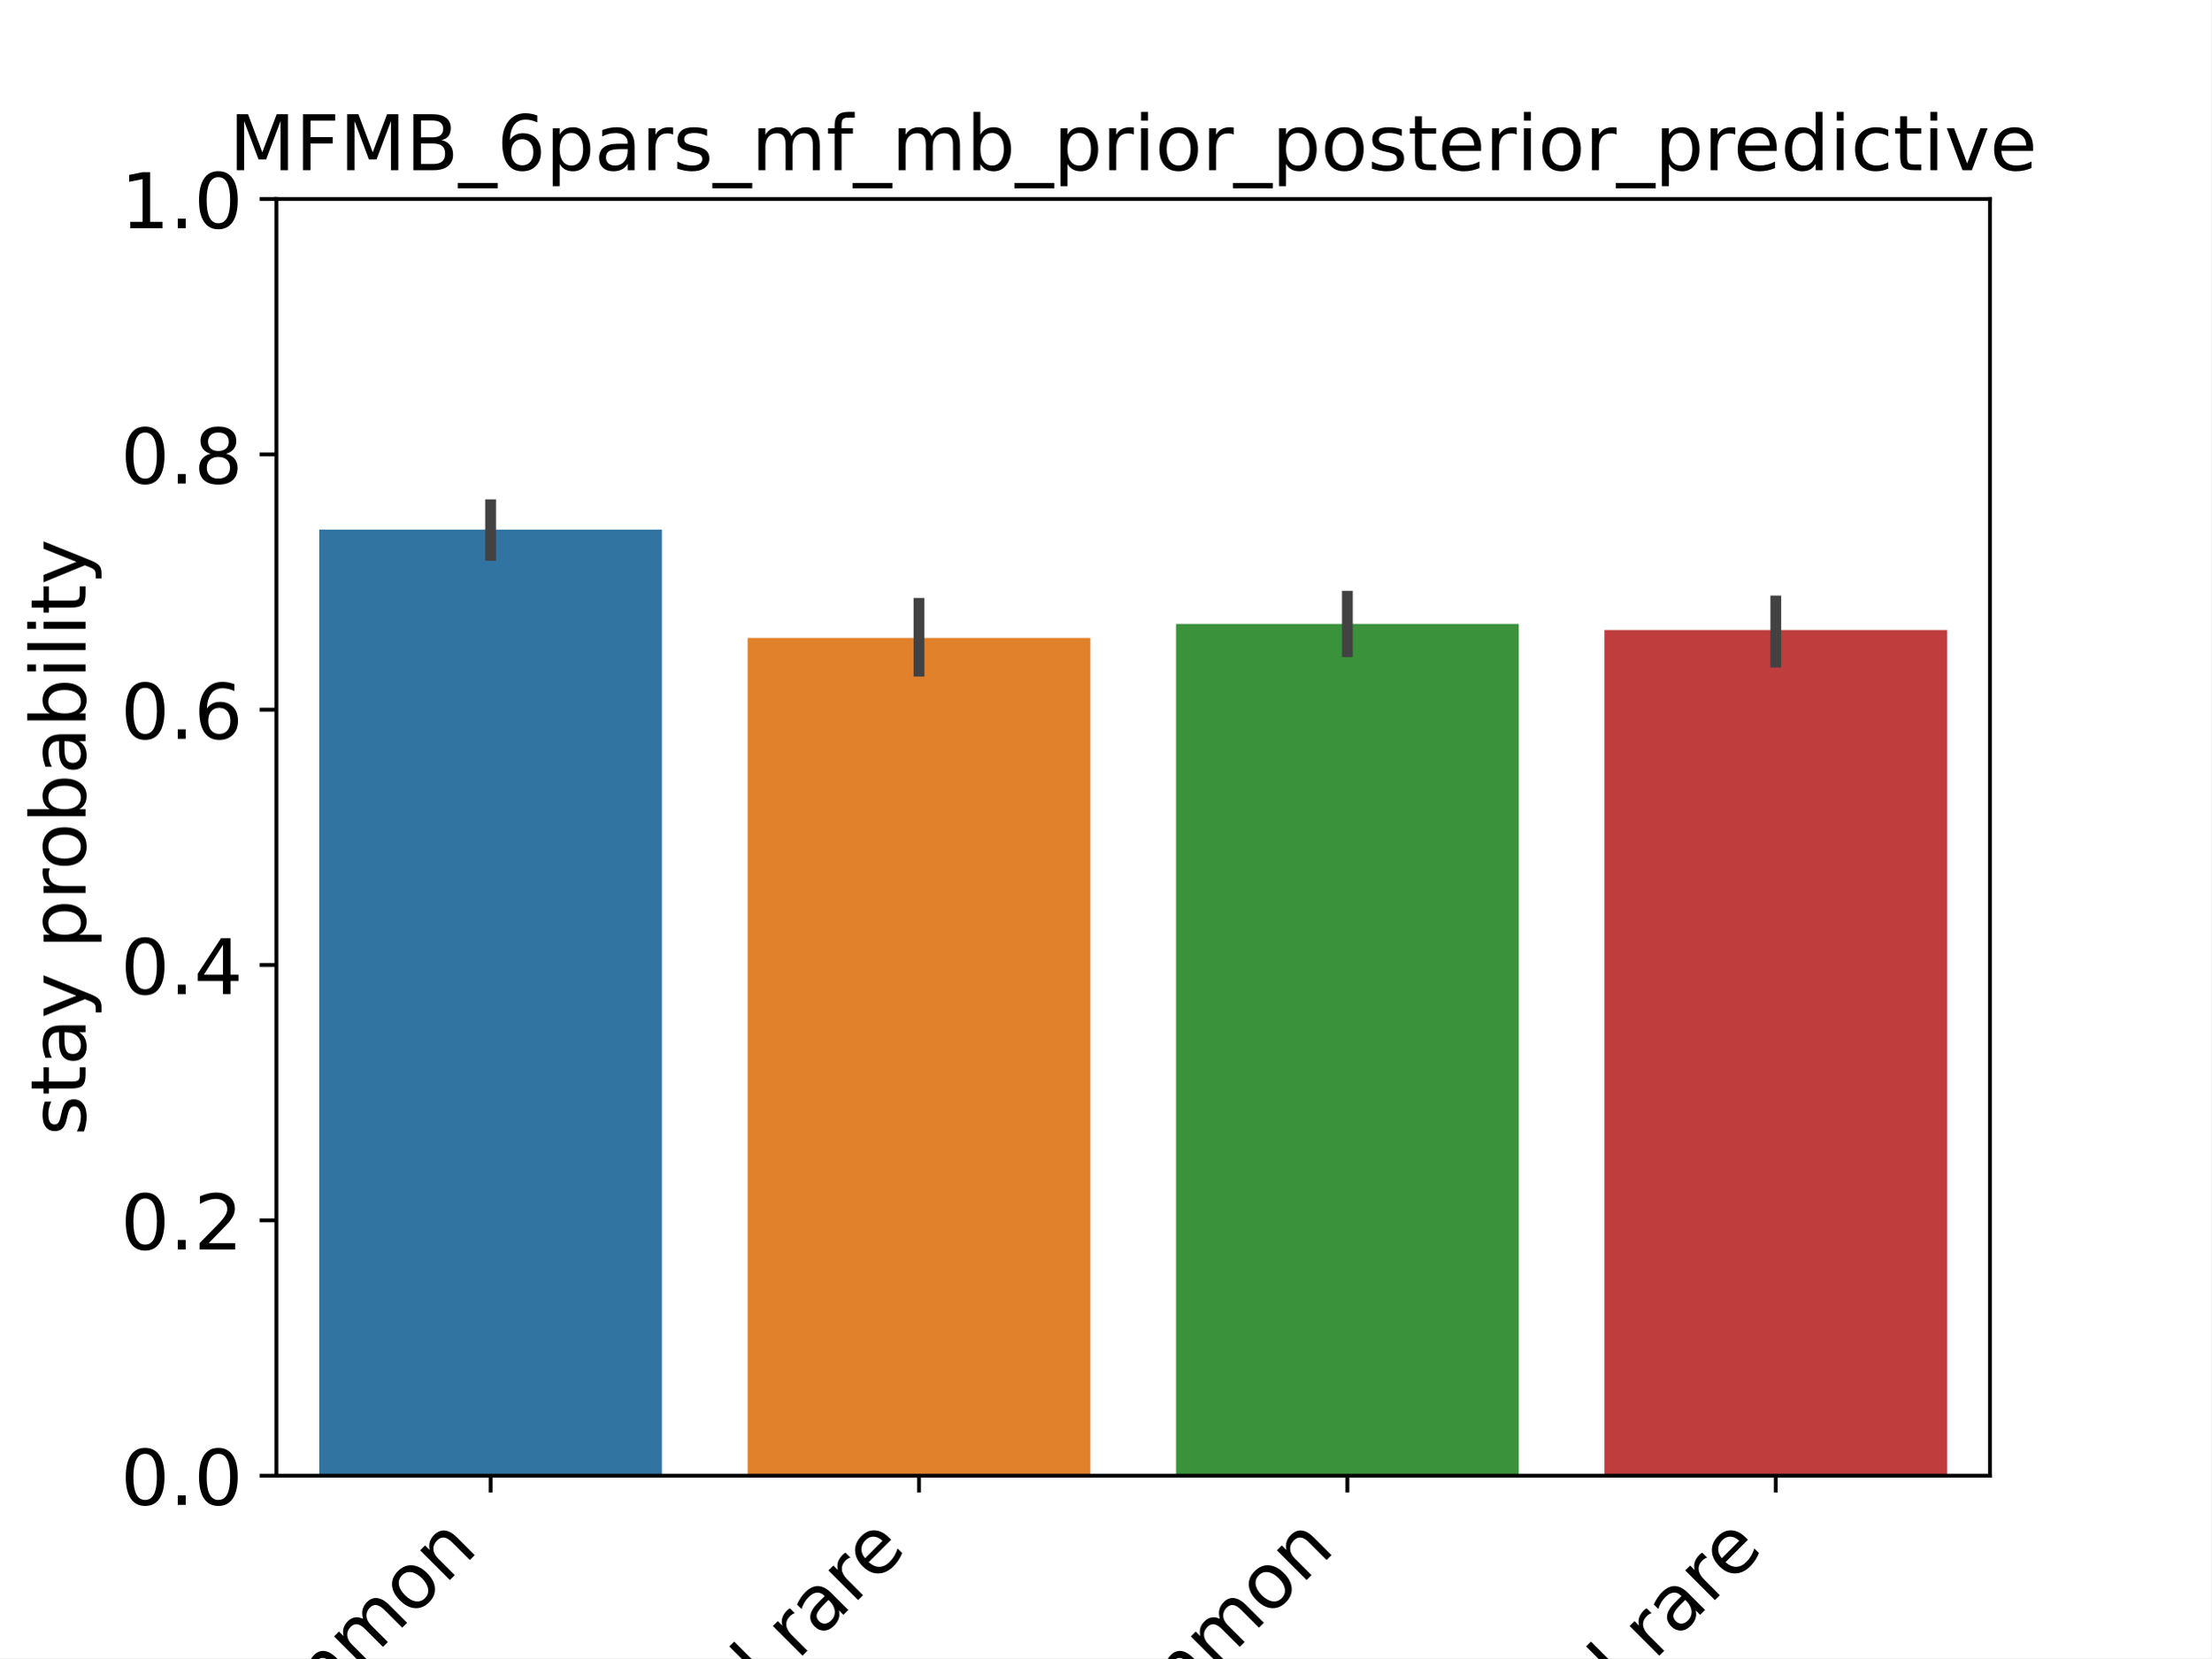
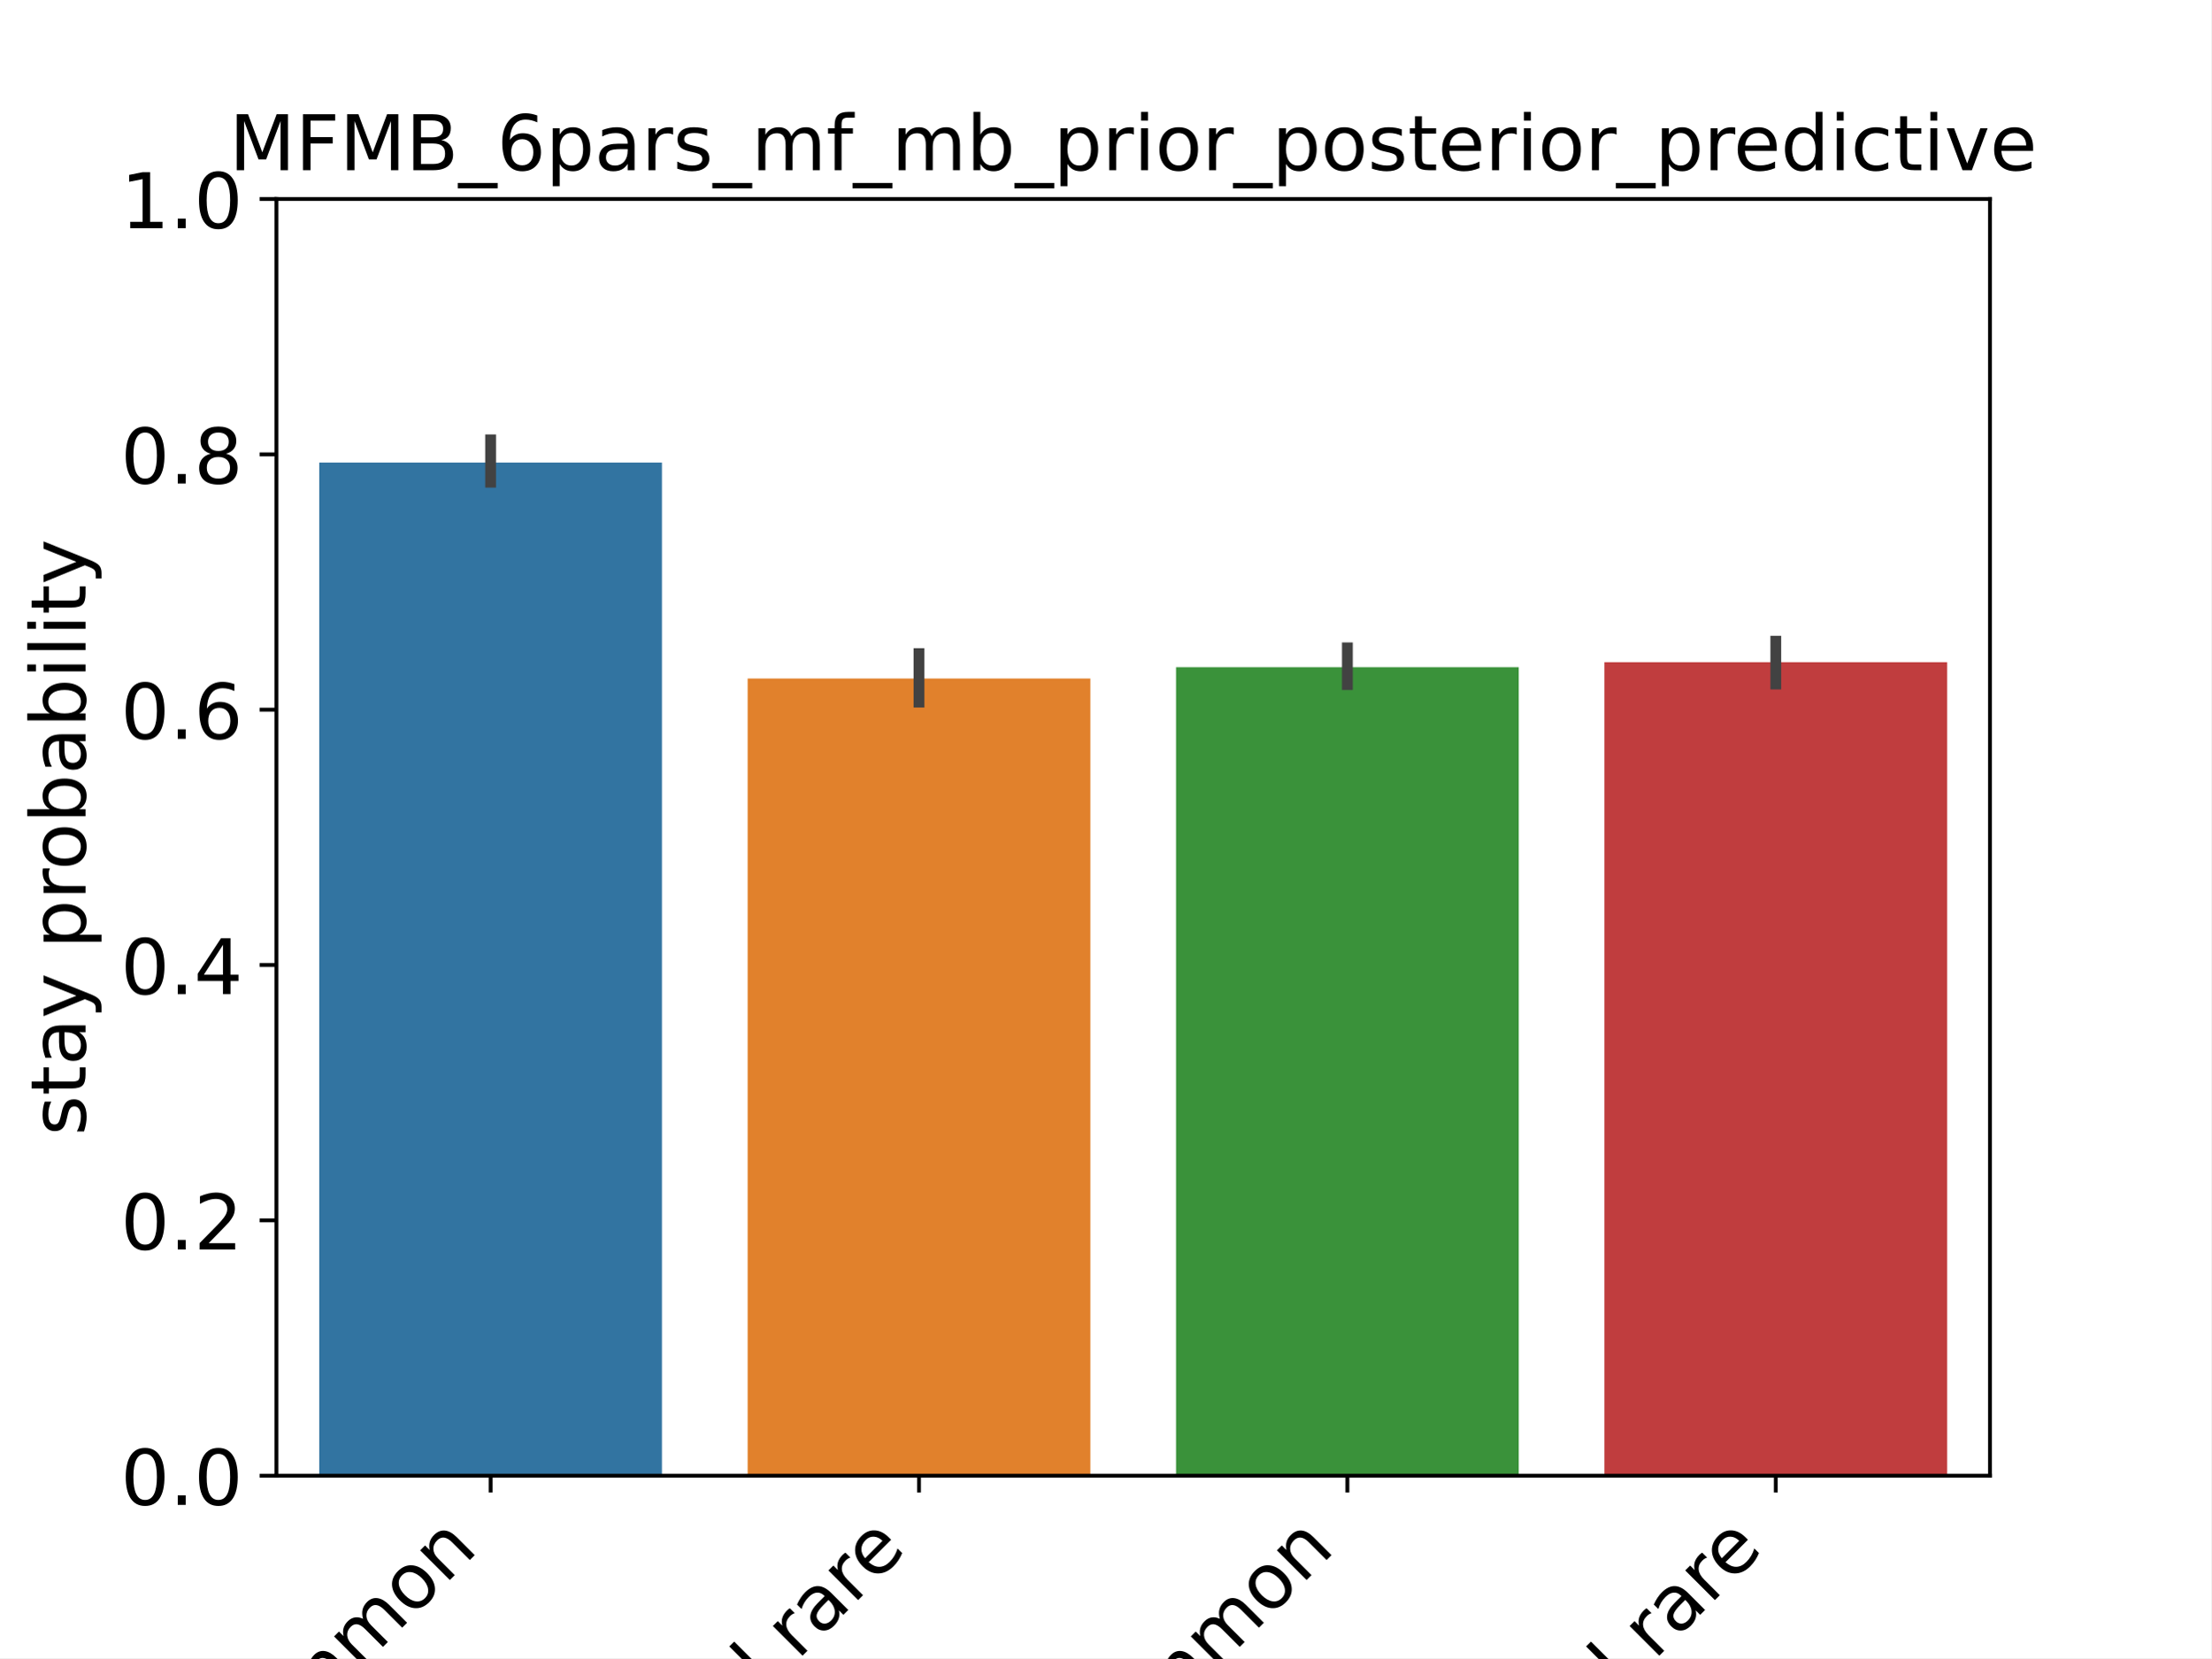
<svg xmlns="http://www.w3.org/2000/svg" xmlns:xlink="http://www.w3.org/1999/xlink" width="460.8pt" height="345.6pt" viewBox="0 0 460.8 345.6" version="1.1">
  <defs>
    <style type="text/css">*{stroke-linejoin: round; stroke-linecap: butt}</style>
  </defs>
  <g id="figure_1">
    <g id="patch_1">
      <path d="M 0 345.6  L 460.8 345.6  L 460.8 0  L 0 0  z " style="fill: #ffffff" />
    </g>
    <g id="axes_1">
      <g id="patch_2">
        <path d="M 57.6 307.584  L 414.72 307.584  L 414.72 41.472  L 57.6 41.472  z " style="fill: #ffffff" />
      </g>
      <g id="patch_3">
-         <path d="M 66.528 307.584  L 137.952 307.584  L 137.952 110.379  L 66.528 110.379  z " clip-path="url(#p3b4dbb8567)" style="fill: #3274a1" />
+         <path d="M 66.528 307.584  L 137.952 307.584  L 137.952 96.406  L 66.528 96.406  z " clip-path="url(#p6fcc096cc7)" style="fill: #3274a1" />
      </g>
      <g id="patch_4">
-         <path d="M 155.808 307.584  L 227.232 307.584  L 227.232 132.966  L 155.808 132.966  z " clip-path="url(#p3b4dbb8567)" style="fill: #e1812c" />
+         <path d="M 155.808 307.584  L 227.232 307.584  L 227.232 141.426  L 155.808 141.426  z " clip-path="url(#p6fcc096cc7)" style="fill: #e1812c" />
      </g>
      <g id="patch_5">
-         <path d="M 245.088 307.584  L 316.512 307.584  L 316.512 130.047  L 245.088 130.047  z " clip-path="url(#p3b4dbb8567)" style="fill: #3a923a" />
+         <path d="M 245.088 307.584  L 316.512 307.584  L 316.512 139.061  L 245.088 139.061  z " clip-path="url(#p6fcc096cc7)" style="fill: #3a923a" />
      </g>
      <g id="patch_6">
-         <path d="M 334.368 307.584  L 405.792 307.584  L 405.792 131.316  L 334.368 131.316  z " clip-path="url(#p3b4dbb8567)" style="fill: #c03d3e" />
+         <path d="M 334.368 307.584  L 405.792 307.584  L 405.792 138.02  L 334.368 138.02  z " clip-path="url(#p6fcc096cc7)" style="fill: #c03d3e" />
      </g>
      <g id="matplotlib.axis_1">
        <g id="xtick_1">
          <g id="line2d_1">
            <defs>
-               <path id="m388e01d6d3" d="M 0 0  L 0 3.5  " style="stroke: #000000; stroke-width: 0.8" />
+               <path id="m7957956093" d="M 0 0  L 0 3.5  " style="stroke: #000000; stroke-width: 0.8" />
            </defs>
            <g>
-               <use xlink:href="#m388e01d6d3" x="102.24" y="307.584" style="stroke: #000000; stroke-width: 0.8" />
+               <use xlink:href="#m7957956093" x="102.24" y="307.584" style="stroke: #000000; stroke-width: 0.8" />
            </g>
          </g>
          <g id="text_1">
            <g transform="translate(-6.307962 429.3757) rotate(-45) scale(0.16 -0.16)">
              <defs>
                <path id="DejaVuSans-72" d="M 2631 2963  Q 2534 3019 2420 3045  Q 2306 3072 2169 3072  Q 1681 3072 1420 2755  Q 1159 2438 1159 1844  L 1159 0  L 581 0  L 581 3500  L 1159 3500  L 1159 2956  Q 1341 3275 1631 3429  Q 1922 3584 2338 3584  Q 2397 3584 2469 3576  Q 2541 3569 2628 3553  L 2631 2963  z " transform="scale(0.015625)" />
                <path id="DejaVuSans-65" d="M 3597 1894  L 3597 1613  L 953 1613  Q 991 1019 1311 708  Q 1631 397 2203 397  Q 2534 397 2845 478  Q 3156 559 3463 722  L 3463 178  Q 3153 47 2828 -22  Q 2503 -91 2169 -91  Q 1331 -91 842 396  Q 353 884 353 1716  Q 353 2575 817 3079  Q 1281 3584 2069 3584  Q 2775 3584 3186 3129  Q 3597 2675 3597 1894  z M 3022 2063  Q 3016 2534 2758 2815  Q 2500 3097 2075 3097  Q 1594 3097 1305 2825  Q 1016 2553 972 2059  L 3022 2063  z " transform="scale(0.015625)" />
                <path id="DejaVuSans-77" d="M 269 3500  L 844 3500  L 1563 769  L 2278 3500  L 2956 3500  L 3675 769  L 4391 3500  L 4966 3500  L 4050 0  L 3372 0  L 2619 2869  L 1863 0  L 1184 0  L 269 3500  z " transform="scale(0.015625)" />
                <path id="DejaVuSans-61" d="M 2194 1759  Q 1497 1759 1228 1600  Q 959 1441 959 1056  Q 959 750 1161 570  Q 1363 391 1709 391  Q 2188 391 2477 730  Q 2766 1069 2766 1631  L 2766 1759  L 2194 1759  z M 3341 1997  L 3341 0  L 2766 0  L 2766 531  Q 2569 213 2275 61  Q 1981 -91 1556 -91  Q 1019 -91 701 211  Q 384 513 384 1019  Q 384 1609 779 1909  Q 1175 2209 1959 2209  L 2766 2209  L 2766 2266  Q 2766 2663 2505 2880  Q 2244 3097 1772 3097  Q 1472 3097 1187 3025  Q 903 2953 641 2809  L 641 3341  Q 956 3463 1253 3523  Q 1550 3584 1831 3584  Q 2591 3584 2966 3190  Q 3341 2797 3341 1997  z " transform="scale(0.015625)" />
                <path id="DejaVuSans-64" d="M 2906 2969  L 2906 4863  L 3481 4863  L 3481 0  L 2906 0  L 2906 525  Q 2725 213 2448 61  Q 2172 -91 1784 -91  Q 1150 -91 751 415  Q 353 922 353 1747  Q 353 2572 751 3078  Q 1150 3584 1784 3584  Q 2172 3584 2448 3432  Q 2725 3281 2906 2969  z M 947 1747  Q 947 1113 1208 752  Q 1469 391 1925 391  Q 2381 391 2643 752  Q 2906 1113 2906 1747  Q 2906 2381 2643 2742  Q 2381 3103 1925 3103  Q 1469 3103 1208 2742  Q 947 2381 947 1747  z " transform="scale(0.015625)" />
                <path id="DejaVuSans-20" transform="scale(0.015625)" />
                <path id="DejaVuSans-63" d="M 3122 3366  L 3122 2828  Q 2878 2963 2633 3030  Q 2388 3097 2138 3097  Q 1578 3097 1268 2742  Q 959 2388 959 1747  Q 959 1106 1268 751  Q 1578 397 2138 397  Q 2388 397 2633 464  Q 2878 531 3122 666  L 3122 134  Q 2881 22 2623 -34  Q 2366 -91 2075 -91  Q 1284 -91 818 406  Q 353 903 353 1747  Q 353 2603 823 3093  Q 1294 3584 2113 3584  Q 2378 3584 2631 3529  Q 2884 3475 3122 3366  z " transform="scale(0.015625)" />
                <path id="DejaVuSans-6f" d="M 1959 3097  Q 1497 3097 1228 2736  Q 959 2375 959 1747  Q 959 1119 1226 758  Q 1494 397 1959 397  Q 2419 397 2687 759  Q 2956 1122 2956 1747  Q 2956 2369 2687 2733  Q 2419 3097 1959 3097  z M 1959 3584  Q 2709 3584 3137 3096  Q 3566 2609 3566 1747  Q 3566 888 3137 398  Q 2709 -91 1959 -91  Q 1206 -91 779 398  Q 353 888 353 1747  Q 353 2609 779 3096  Q 1206 3584 1959 3584  z " transform="scale(0.015625)" />
                <path id="DejaVuSans-6d" d="M 3328 2828  Q 3544 3216 3844 3400  Q 4144 3584 4550 3584  Q 5097 3584 5394 3201  Q 5691 2819 5691 2113  L 5691 0  L 5113 0  L 5113 2094  Q 5113 2597 4934 2840  Q 4756 3084 4391 3084  Q 3944 3084 3684 2787  Q 3425 2491 3425 1978  L 3425 0  L 2847 0  L 2847 2094  Q 2847 2600 2669 2842  Q 2491 3084 2119 3084  Q 1678 3084 1418 2786  Q 1159 2488 1159 1978  L 1159 0  L 581 0  L 581 3500  L 1159 3500  L 1159 2956  Q 1356 3278 1631 3431  Q 1906 3584 2284 3584  Q 2666 3584 2933 3390  Q 3200 3197 3328 2828  z " transform="scale(0.015625)" />
                <path id="DejaVuSans-6e" d="M 3513 2113  L 3513 0  L 2938 0  L 2938 2094  Q 2938 2591 2744 2837  Q 2550 3084 2163 3084  Q 1697 3084 1428 2787  Q 1159 2491 1159 1978  L 1159 0  L 581 0  L 581 3500  L 1159 3500  L 1159 2956  Q 1366 3272 1645 3428  Q 1925 3584 2291 3584  Q 2894 3584 3203 3211  Q 3513 2838 3513 2113  z " transform="scale(0.015625)" />
              </defs>
              <use xlink:href="#DejaVuSans-72" />
              <use xlink:href="#DejaVuSans-65" transform="translate(38.86328 0)" />
              <use xlink:href="#DejaVuSans-77" transform="translate(100.3867 0)" />
              <use xlink:href="#DejaVuSans-61" transform="translate(182.1738 0)" />
              <use xlink:href="#DejaVuSans-72" transform="translate(243.4531 0)" />
              <use xlink:href="#DejaVuSans-64" transform="translate(282.8164 0)" />
              <use xlink:href="#DejaVuSans-65" transform="translate(346.293 0)" />
              <use xlink:href="#DejaVuSans-64" transform="translate(407.8164 0)" />
              <use xlink:href="#DejaVuSans-20" transform="translate(471.293 0)" />
              <use xlink:href="#DejaVuSans-63" transform="translate(503.0801 0)" />
              <use xlink:href="#DejaVuSans-6f" transform="translate(558.0605 0)" />
              <use xlink:href="#DejaVuSans-6d" transform="translate(619.2422 0)" />
              <use xlink:href="#DejaVuSans-6d" transform="translate(716.6543 0)" />
              <use xlink:href="#DejaVuSans-6f" transform="translate(814.0664 0)" />
              <use xlink:href="#DejaVuSans-6e" transform="translate(875.248 0)" />
            </g>
          </g>
        </g>
        <g id="xtick_2">
          <g id="line2d_2">
            <g>
-               <use xlink:href="#m388e01d6d3" x="191.52" y="307.584" style="stroke: #000000; stroke-width: 0.8" />
+               <use xlink:href="#m7957956093" x="191.52" y="307.584" style="stroke: #000000; stroke-width: 0.8" />
            </g>
          </g>
          <g id="text_2">
            <g transform="translate(109.3065 403.0413) rotate(-45) scale(0.16 -0.16)">
              <use xlink:href="#DejaVuSans-72" />
              <use xlink:href="#DejaVuSans-65" transform="translate(38.86328 0)" />
              <use xlink:href="#DejaVuSans-77" transform="translate(100.3867 0)" />
              <use xlink:href="#DejaVuSans-61" transform="translate(182.1738 0)" />
              <use xlink:href="#DejaVuSans-72" transform="translate(243.4531 0)" />
              <use xlink:href="#DejaVuSans-64" transform="translate(282.8164 0)" />
              <use xlink:href="#DejaVuSans-65" transform="translate(346.293 0)" />
              <use xlink:href="#DejaVuSans-64" transform="translate(407.8164 0)" />
              <use xlink:href="#DejaVuSans-20" transform="translate(471.293 0)" />
              <use xlink:href="#DejaVuSans-72" transform="translate(503.0801 0)" />
              <use xlink:href="#DejaVuSans-61" transform="translate(544.1934 0)" />
              <use xlink:href="#DejaVuSans-72" transform="translate(605.4727 0)" />
              <use xlink:href="#DejaVuSans-65" transform="translate(644.3359 0)" />
            </g>
          </g>
        </g>
        <g id="xtick_3">
          <g id="line2d_3">
            <g>
-               <use xlink:href="#m388e01d6d3" x="280.8" y="307.584" style="stroke: #000000; stroke-width: 0.8" />
+               <use xlink:href="#m7957956093" x="280.8" y="307.584" style="stroke: #000000; stroke-width: 0.8" />
            </g>
          </g>
          <g id="text_3">
            <g transform="translate(157.9119 443.7158) rotate(-45) scale(0.16 -0.16)">
              <defs>
                <path id="DejaVuSans-75" d="M 544 1381  L 544 3500  L 1119 3500  L 1119 1403  Q 1119 906 1312 657  Q 1506 409 1894 409  Q 2359 409 2629 706  Q 2900 1003 2900 1516  L 2900 3500  L 3475 3500  L 3475 0  L 2900 0  L 2900 538  Q 2691 219 2414 64  Q 2138 -91 1772 -91  Q 1169 -91 856 284  Q 544 659 544 1381  z M 1991 3584  L 1991 3584  z " transform="scale(0.015625)" />
              </defs>
              <use xlink:href="#DejaVuSans-75" />
              <use xlink:href="#DejaVuSans-6e" transform="translate(63.37891 0)" />
              <use xlink:href="#DejaVuSans-72" transform="translate(126.7578 0)" />
              <use xlink:href="#DejaVuSans-65" transform="translate(165.6211 0)" />
              <use xlink:href="#DejaVuSans-77" transform="translate(227.1445 0)" />
              <use xlink:href="#DejaVuSans-61" transform="translate(308.9316 0)" />
              <use xlink:href="#DejaVuSans-72" transform="translate(370.2109 0)" />
              <use xlink:href="#DejaVuSans-64" transform="translate(409.5742 0)" />
              <use xlink:href="#DejaVuSans-65" transform="translate(473.0508 0)" />
              <use xlink:href="#DejaVuSans-64" transform="translate(534.5742 0)" />
              <use xlink:href="#DejaVuSans-20" transform="translate(598.0508 0)" />
              <use xlink:href="#DejaVuSans-63" transform="translate(629.8379 0)" />
              <use xlink:href="#DejaVuSans-6f" transform="translate(684.8184 0)" />
              <use xlink:href="#DejaVuSans-6d" transform="translate(746 0)" />
              <use xlink:href="#DejaVuSans-6d" transform="translate(843.4121 0)" />
              <use xlink:href="#DejaVuSans-6f" transform="translate(940.8242 0)" />
              <use xlink:href="#DejaVuSans-6e" transform="translate(1002.006 0)" />
            </g>
          </g>
        </g>
        <g id="xtick_4">
          <g id="line2d_4">
            <g>
-               <use xlink:href="#m388e01d6d3" x="370.08" y="307.584" style="stroke: #000000; stroke-width: 0.8" />
+               <use xlink:href="#m7957956093" x="370.08" y="307.584" style="stroke: #000000; stroke-width: 0.8" />
            </g>
          </g>
          <g id="text_4">
            <g transform="translate(273.5263 417.3814) rotate(-45) scale(0.16 -0.16)">
              <use xlink:href="#DejaVuSans-75" />
              <use xlink:href="#DejaVuSans-6e" transform="translate(63.37891 0)" />
              <use xlink:href="#DejaVuSans-72" transform="translate(126.7578 0)" />
              <use xlink:href="#DejaVuSans-65" transform="translate(165.6211 0)" />
              <use xlink:href="#DejaVuSans-77" transform="translate(227.1445 0)" />
              <use xlink:href="#DejaVuSans-61" transform="translate(308.9316 0)" />
              <use xlink:href="#DejaVuSans-72" transform="translate(370.2109 0)" />
              <use xlink:href="#DejaVuSans-64" transform="translate(409.5742 0)" />
              <use xlink:href="#DejaVuSans-65" transform="translate(473.0508 0)" />
              <use xlink:href="#DejaVuSans-64" transform="translate(534.5742 0)" />
              <use xlink:href="#DejaVuSans-20" transform="translate(598.0508 0)" />
              <use xlink:href="#DejaVuSans-72" transform="translate(629.8379 0)" />
              <use xlink:href="#DejaVuSans-61" transform="translate(670.9512 0)" />
              <use xlink:href="#DejaVuSans-72" transform="translate(732.2305 0)" />
              <use xlink:href="#DejaVuSans-65" transform="translate(771.0938 0)" />
            </g>
          </g>
        </g>
      </g>
      <g id="matplotlib.axis_2">
        <g id="ytick_1">
          <g id="line2d_5">
            <defs>
-               <path id="ma4e7b7ef46" d="M 0 0  L -3.5 0  " style="stroke: #000000; stroke-width: 0.8" />
+               <path id="ma142a972cc" d="M 0 0  L -3.5 0  " style="stroke: #000000; stroke-width: 0.8" />
            </defs>
            <g>
-               <use xlink:href="#ma4e7b7ef46" x="57.6" y="307.584" style="stroke: #000000; stroke-width: 0.8" />
+               <use xlink:href="#ma142a972cc" x="57.6" y="307.584" style="stroke: #000000; stroke-width: 0.8" />
            </g>
          </g>
          <g id="text_5">
            <g transform="translate(25.155 313.6628) scale(0.16 -0.16)">
              <defs>
                <path id="DejaVuSans-30" d="M 2034 4250  Q 1547 4250 1301 3770  Q 1056 3291 1056 2328  Q 1056 1369 1301 889  Q 1547 409 2034 409  Q 2525 409 2770 889  Q 3016 1369 3016 2328  Q 3016 3291 2770 3770  Q 2525 4250 2034 4250  z M 2034 4750  Q 2819 4750 3233 4129  Q 3647 3509 3647 2328  Q 3647 1150 3233 529  Q 2819 -91 2034 -91  Q 1250 -91 836 529  Q 422 1150 422 2328  Q 422 3509 836 4129  Q 1250 4750 2034 4750  z " transform="scale(0.015625)" />
                <path id="DejaVuSans-2e" d="M 684 794  L 1344 794  L 1344 0  L 684 0  L 684 794  z " transform="scale(0.015625)" />
              </defs>
              <use xlink:href="#DejaVuSans-30" />
              <use xlink:href="#DejaVuSans-2e" transform="translate(63.62305 0)" />
              <use xlink:href="#DejaVuSans-30" transform="translate(95.41016 0)" />
            </g>
          </g>
        </g>
        <g id="ytick_2">
          <g id="line2d_6">
            <g>
-               <use xlink:href="#ma4e7b7ef46" x="57.6" y="254.362" style="stroke: #000000; stroke-width: 0.8" />
+               <use xlink:href="#ma142a972cc" x="57.6" y="254.362" style="stroke: #000000; stroke-width: 0.8" />
            </g>
          </g>
          <g id="text_6">
            <g transform="translate(25.155 260.4403) scale(0.16 -0.16)">
              <defs>
                <path id="DejaVuSans-32" d="M 1228 531  L 3431 531  L 3431 0  L 469 0  L 469 531  Q 828 903 1448 1529  Q 2069 2156 2228 2338  Q 2531 2678 2651 2914  Q 2772 3150 2772 3378  Q 2772 3750 2511 3984  Q 2250 4219 1831 4219  Q 1534 4219 1204 4116  Q 875 4013 500 3803  L 500 4441  Q 881 4594 1212 4672  Q 1544 4750 1819 4750  Q 2544 4750 2975 4387  Q 3406 4025 3406 3419  Q 3406 3131 3298 2873  Q 3191 2616 2906 2266  Q 2828 2175 2409 1742  Q 1991 1309 1228 531  z " transform="scale(0.015625)" />
              </defs>
              <use xlink:href="#DejaVuSans-30" />
              <use xlink:href="#DejaVuSans-2e" transform="translate(63.62305 0)" />
              <use xlink:href="#DejaVuSans-32" transform="translate(95.41016 0)" />
            </g>
          </g>
        </g>
        <g id="ytick_3">
          <g id="line2d_7">
            <g>
-               <use xlink:href="#ma4e7b7ef46" x="57.6" y="201.139" style="stroke: #000000; stroke-width: 0.8" />
+               <use xlink:href="#ma142a972cc" x="57.6" y="201.139" style="stroke: #000000; stroke-width: 0.8" />
            </g>
          </g>
          <g id="text_7">
            <g transform="translate(25.155 207.2179) scale(0.16 -0.16)">
              <defs>
                <path id="DejaVuSans-34" d="M 2419 4116  L 825 1625  L 2419 1625  L 2419 4116  z M 2253 4666  L 3047 4666  L 3047 1625  L 3713 1625  L 3713 1100  L 3047 1100  L 3047 0  L 2419 0  L 2419 1100  L 313 1100  L 313 1709  L 2253 4666  z " transform="scale(0.015625)" />
              </defs>
              <use xlink:href="#DejaVuSans-30" />
              <use xlink:href="#DejaVuSans-2e" transform="translate(63.62305 0)" />
              <use xlink:href="#DejaVuSans-34" transform="translate(95.41016 0)" />
            </g>
          </g>
        </g>
        <g id="ytick_4">
          <g id="line2d_8">
            <g>
-               <use xlink:href="#ma4e7b7ef46" x="57.6" y="147.917" style="stroke: #000000; stroke-width: 0.8" />
+               <use xlink:href="#ma142a972cc" x="57.6" y="147.917" style="stroke: #000000; stroke-width: 0.8" />
            </g>
          </g>
          <g id="text_8">
            <g transform="translate(25.155 153.9955) scale(0.16 -0.16)">
              <defs>
                <path id="DejaVuSans-36" d="M 2113 2584  Q 1688 2584 1439 2293  Q 1191 2003 1191 1497  Q 1191 994 1439 701  Q 1688 409 2113 409  Q 2538 409 2786 701  Q 3034 994 3034 1497  Q 3034 2003 2786 2293  Q 2538 2584 2113 2584  z M 3366 4563  L 3366 3988  Q 3128 4100 2886 4159  Q 2644 4219 2406 4219  Q 1781 4219 1451 3797  Q 1122 3375 1075 2522  Q 1259 2794 1537 2939  Q 1816 3084 2150 3084  Q 2853 3084 3261 2657  Q 3669 2231 3669 1497  Q 3669 778 3244 343  Q 2819 -91 2113 -91  Q 1303 -91 875 529  Q 447 1150 447 2328  Q 447 3434 972 4092  Q 1497 4750 2381 4750  Q 2619 4750 2861 4703  Q 3103 4656 3366 4563  z " transform="scale(0.015625)" />
              </defs>
              <use xlink:href="#DejaVuSans-30" />
              <use xlink:href="#DejaVuSans-2e" transform="translate(63.62305 0)" />
              <use xlink:href="#DejaVuSans-36" transform="translate(95.41016 0)" />
            </g>
          </g>
        </g>
        <g id="ytick_5">
          <g id="line2d_9">
            <g>
-               <use xlink:href="#ma4e7b7ef46" x="57.6" y="94.694" style="stroke: #000000; stroke-width: 0.8" />
+               <use xlink:href="#ma142a972cc" x="57.6" y="94.694" style="stroke: #000000; stroke-width: 0.8" />
            </g>
          </g>
          <g id="text_9">
            <g transform="translate(25.155 100.7731) scale(0.16 -0.16)">
              <defs>
                <path id="DejaVuSans-38" d="M 2034 2216  Q 1584 2216 1326 1975  Q 1069 1734 1069 1313  Q 1069 891 1326 650  Q 1584 409 2034 409  Q 2484 409 2743 651  Q 3003 894 3003 1313  Q 3003 1734 2745 1975  Q 2488 2216 2034 2216  z M 1403 2484  Q 997 2584 770 2862  Q 544 3141 544 3541  Q 544 4100 942 4425  Q 1341 4750 2034 4750  Q 2731 4750 3128 4425  Q 3525 4100 3525 3541  Q 3525 3141 3298 2862  Q 3072 2584 2669 2484  Q 3125 2378 3379 2068  Q 3634 1759 3634 1313  Q 3634 634 3220 271  Q 2806 -91 2034 -91  Q 1263 -91 848 271  Q 434 634 434 1313  Q 434 1759 690 2068  Q 947 2378 1403 2484  z M 1172 3481  Q 1172 3119 1398 2916  Q 1625 2713 2034 2713  Q 2441 2713 2670 2916  Q 2900 3119 2900 3481  Q 2900 3844 2670 4047  Q 2441 4250 2034 4250  Q 1625 4250 1398 4047  Q 1172 3844 1172 3481  z " transform="scale(0.015625)" />
              </defs>
              <use xlink:href="#DejaVuSans-30" />
              <use xlink:href="#DejaVuSans-2e" transform="translate(63.62305 0)" />
              <use xlink:href="#DejaVuSans-38" transform="translate(95.41016 0)" />
            </g>
          </g>
        </g>
        <g id="ytick_6">
          <g id="line2d_10">
            <g>
-               <use xlink:href="#ma4e7b7ef46" x="57.6" y="41.472" style="stroke: #000000; stroke-width: 0.8" />
+               <use xlink:href="#ma142a972cc" x="57.6" y="41.472" style="stroke: #000000; stroke-width: 0.8" />
            </g>
          </g>
          <g id="text_10">
            <g transform="translate(25.155 47.55075) scale(0.16 -0.16)">
              <defs>
                <path id="DejaVuSans-31" d="M 794 531  L 1825 531  L 1825 4091  L 703 3866  L 703 4441  L 1819 4666  L 2450 4666  L 2450 531  L 3481 531  L 3481 0  L 794 0  L 794 531  z " transform="scale(0.015625)" />
              </defs>
              <use xlink:href="#DejaVuSans-31" />
              <use xlink:href="#DejaVuSans-2e" transform="translate(63.62305 0)" />
              <use xlink:href="#DejaVuSans-30" transform="translate(95.41016 0)" />
            </g>
          </g>
        </g>
        <g id="text_11">
          <g transform="translate(17.8275 236.693) rotate(-90) scale(0.16 -0.16)">
            <defs>
              <path id="DejaVuSans-73" d="M 2834 3397  L 2834 2853  Q 2591 2978 2328 3040  Q 2066 3103 1784 3103  Q 1356 3103 1142 2972  Q 928 2841 928 2578  Q 928 2378 1081 2264  Q 1234 2150 1697 2047  L 1894 2003  Q 2506 1872 2764 1633  Q 3022 1394 3022 966  Q 3022 478 2636 193  Q 2250 -91 1575 -91  Q 1294 -91 989 -36  Q 684 19 347 128  L 347 722  Q 666 556 975 473  Q 1284 391 1588 391  Q 1994 391 2212 530  Q 2431 669 2431 922  Q 2431 1156 2273 1281  Q 2116 1406 1581 1522  L 1381 1569  Q 847 1681 609 1914  Q 372 2147 372 2553  Q 372 3047 722 3315  Q 1072 3584 1716 3584  Q 2034 3584 2315 3537  Q 2597 3491 2834 3397  z " transform="scale(0.015625)" />
              <path id="DejaVuSans-74" d="M 1172 4494  L 1172 3500  L 2356 3500  L 2356 3053  L 1172 3053  L 1172 1153  Q 1172 725 1289 603  Q 1406 481 1766 481  L 2356 481  L 2356 0  L 1766 0  Q 1100 0 847 248  Q 594 497 594 1153  L 594 3053  L 172 3053  L 172 3500  L 594 3500  L 594 4494  L 1172 4494  z " transform="scale(0.015625)" />
              <path id="DejaVuSans-79" d="M 2059 -325  Q 1816 -950 1584 -1140  Q 1353 -1331 966 -1331  L 506 -1331  L 506 -850  L 844 -850  Q 1081 -850 1212 -737  Q 1344 -625 1503 -206  L 1606 56  L 191 3500  L 800 3500  L 1894 763  L 2988 3500  L 3597 3500  L 2059 -325  z " transform="scale(0.015625)" />
              <path id="DejaVuSans-70" d="M 1159 525  L 1159 -1331  L 581 -1331  L 581 3500  L 1159 3500  L 1159 2969  Q 1341 3281 1617 3432  Q 1894 3584 2278 3584  Q 2916 3584 3314 3078  Q 3713 2572 3713 1747  Q 3713 922 3314 415  Q 2916 -91 2278 -91  Q 1894 -91 1617 61  Q 1341 213 1159 525  z M 3116 1747  Q 3116 2381 2855 2742  Q 2594 3103 2138 3103  Q 1681 3103 1420 2742  Q 1159 2381 1159 1747  Q 1159 1113 1420 752  Q 1681 391 2138 391  Q 2594 391 2855 752  Q 3116 1113 3116 1747  z " transform="scale(0.015625)" />
              <path id="DejaVuSans-62" d="M 3116 1747  Q 3116 2381 2855 2742  Q 2594 3103 2138 3103  Q 1681 3103 1420 2742  Q 1159 2381 1159 1747  Q 1159 1113 1420 752  Q 1681 391 2138 391  Q 2594 391 2855 752  Q 3116 1113 3116 1747  z M 1159 2969  Q 1341 3281 1617 3432  Q 1894 3584 2278 3584  Q 2916 3584 3314 3078  Q 3713 2572 3713 1747  Q 3713 922 3314 415  Q 2916 -91 2278 -91  Q 1894 -91 1617 61  Q 1341 213 1159 525  L 1159 0  L 581 0  L 581 4863  L 1159 4863  L 1159 2969  z " transform="scale(0.015625)" />
              <path id="DejaVuSans-69" d="M 603 3500  L 1178 3500  L 1178 0  L 603 0  L 603 3500  z M 603 4863  L 1178 4863  L 1178 4134  L 603 4134  L 603 4863  z " transform="scale(0.015625)" />
              <path id="DejaVuSans-6c" d="M 603 4863  L 1178 4863  L 1178 0  L 603 0  L 603 4863  z " transform="scale(0.015625)" />
            </defs>
            <use xlink:href="#DejaVuSans-73" />
            <use xlink:href="#DejaVuSans-74" transform="translate(52.09961 0)" />
            <use xlink:href="#DejaVuSans-61" transform="translate(91.30859 0)" />
            <use xlink:href="#DejaVuSans-79" transform="translate(152.5879 0)" />
            <use xlink:href="#DejaVuSans-20" transform="translate(211.7676 0)" />
            <use xlink:href="#DejaVuSans-70" transform="translate(243.5547 0)" />
            <use xlink:href="#DejaVuSans-72" transform="translate(307.0312 0)" />
            <use xlink:href="#DejaVuSans-6f" transform="translate(345.8945 0)" />
            <use xlink:href="#DejaVuSans-62" transform="translate(407.0762 0)" />
            <use xlink:href="#DejaVuSans-61" transform="translate(470.5527 0)" />
            <use xlink:href="#DejaVuSans-62" transform="translate(531.832 0)" />
            <use xlink:href="#DejaVuSans-69" transform="translate(595.3086 0)" />
            <use xlink:href="#DejaVuSans-6c" transform="translate(623.0918 0)" />
            <use xlink:href="#DejaVuSans-69" transform="translate(650.875 0)" />
            <use xlink:href="#DejaVuSans-74" transform="translate(678.6582 0)" />
            <use xlink:href="#DejaVuSans-79" transform="translate(717.8672 0)" />
          </g>
        </g>
      </g>
      <g id="line2d_11">
-         <path d="M 102.24 115.753  L 102.24 105.201  " clip-path="url(#p3b4dbb8567)" style="fill: none; stroke: #424242; stroke-width: 2.25; stroke-linecap: square" />
+         <path d="M 102.24 100.505  L 102.24 91.671  " clip-path="url(#p6fcc096cc7)" style="fill: none; stroke: #424242; stroke-width: 2.25; stroke-linecap: square" />
      </g>
      <g id="line2d_12">
-         <path d="M 191.52 139.896  L 191.52 125.766  " clip-path="url(#p3b4dbb8567)" style="fill: none; stroke: #424242; stroke-width: 2.25; stroke-linecap: square" />
+         <path d="M 191.52 146.337  L 191.52 136.236  " clip-path="url(#p6fcc096cc7)" style="fill: none; stroke: #424242; stroke-width: 2.25; stroke-linecap: square" />
      </g>
      <g id="line2d_13">
-         <path d="M 280.8 135.832  L 280.8 124.281  " clip-path="url(#p3b4dbb8567)" style="fill: none; stroke: #424242; stroke-width: 2.25; stroke-linecap: square" />
+         <path d="M 280.8 142.689  L 280.8 135.026  " clip-path="url(#p6fcc096cc7)" style="fill: none; stroke: #424242; stroke-width: 2.25; stroke-linecap: square" />
      </g>
      <g id="line2d_14">
-         <path d="M 370.08 137.997  L 370.08 125.256  " clip-path="url(#p3b4dbb8567)" style="fill: none; stroke: #424242; stroke-width: 2.25; stroke-linecap: square" />
+         <path d="M 370.08 142.572  L 370.08 133.646  " clip-path="url(#p6fcc096cc7)" style="fill: none; stroke: #424242; stroke-width: 2.25; stroke-linecap: square" />
      </g>
      <g id="patch_7">
        <path d="M 57.6 307.584  L 57.6 41.472  " style="fill: none; stroke: #000000; stroke-width: 0.8; stroke-linejoin: miter; stroke-linecap: square" />
      </g>
      <g id="patch_8">
        <path d="M 414.72 307.584  L 414.72 41.472  " style="fill: none; stroke: #000000; stroke-width: 0.8; stroke-linejoin: miter; stroke-linecap: square" />
      </g>
      <g id="patch_9">
        <path d="M 57.6 307.584  L 414.72 307.584  " style="fill: none; stroke: #000000; stroke-width: 0.8; stroke-linejoin: miter; stroke-linecap: square" />
      </g>
      <g id="patch_10">
        <path d="M 57.6 41.472  L 414.72 41.472  " style="fill: none; stroke: #000000; stroke-width: 0.8; stroke-linejoin: miter; stroke-linecap: square" />
      </g>
      <g id="text_12">
        <g transform="translate(47.7625 35.472) scale(0.16 -0.16)">
          <defs>
            <path id="DejaVuSans-4d" d="M 628 4666  L 1569 4666  L 2759 1491  L 3956 4666  L 4897 4666  L 4897 0  L 4281 0  L 4281 4097  L 3078 897  L 2444 897  L 1241 4097  L 1241 0  L 628 0  L 628 4666  z " transform="scale(0.015625)" />
            <path id="DejaVuSans-46" d="M 628 4666  L 3309 4666  L 3309 4134  L 1259 4134  L 1259 2759  L 3109 2759  L 3109 2228  L 1259 2228  L 1259 0  L 628 0  L 628 4666  z " transform="scale(0.015625)" />
            <path id="DejaVuSans-42" d="M 1259 2228  L 1259 519  L 2272 519  Q 2781 519 3026 730  Q 3272 941 3272 1375  Q 3272 1813 3026 2020  Q 2781 2228 2272 2228  L 1259 2228  z M 1259 4147  L 1259 2741  L 2194 2741  Q 2656 2741 2882 2914  Q 3109 3088 3109 3444  Q 3109 3797 2882 3972  Q 2656 4147 2194 4147  L 1259 4147  z M 628 4666  L 2241 4666  Q 2963 4666 3353 4366  Q 3744 4066 3744 3513  Q 3744 3084 3544 2831  Q 3344 2578 2956 2516  Q 3422 2416 3680 2098  Q 3938 1781 3938 1306  Q 3938 681 3513 340  Q 3088 0 2303 0  L 628 0  L 628 4666  z " transform="scale(0.015625)" />
            <path id="DejaVuSans-5f" d="M 3263 -1063  L 3263 -1509  L -63 -1509  L -63 -1063  L 3263 -1063  z " transform="scale(0.015625)" />
            <path id="DejaVuSans-66" d="M 2375 4863  L 2375 4384  L 1825 4384  Q 1516 4384 1395 4259  Q 1275 4134 1275 3809  L 1275 3500  L 2222 3500  L 2222 3053  L 1275 3053  L 1275 0  L 697 0  L 697 3053  L 147 3053  L 147 3500  L 697 3500  L 697 3744  Q 697 4328 969 4595  Q 1241 4863 1831 4863  L 2375 4863  z " transform="scale(0.015625)" />
            <path id="DejaVuSans-76" d="M 191 3500  L 800 3500  L 1894 563  L 2988 3500  L 3597 3500  L 2284 0  L 1503 0  L 191 3500  z " transform="scale(0.015625)" />
          </defs>
          <use xlink:href="#DejaVuSans-4d" />
          <use xlink:href="#DejaVuSans-46" transform="translate(86.2793 0)" />
          <use xlink:href="#DejaVuSans-4d" transform="translate(143.7988 0)" />
          <use xlink:href="#DejaVuSans-42" transform="translate(230.0781 0)" />
          <use xlink:href="#DejaVuSans-5f" transform="translate(298.6816 0)" />
          <use xlink:href="#DejaVuSans-36" transform="translate(348.6816 0)" />
          <use xlink:href="#DejaVuSans-70" transform="translate(412.3047 0)" />
          <use xlink:href="#DejaVuSans-61" transform="translate(475.7812 0)" />
          <use xlink:href="#DejaVuSans-72" transform="translate(537.0605 0)" />
          <use xlink:href="#DejaVuSans-73" transform="translate(578.1738 0)" />
          <use xlink:href="#DejaVuSans-5f" transform="translate(630.2734 0)" />
          <use xlink:href="#DejaVuSans-6d" transform="translate(680.2734 0)" />
          <use xlink:href="#DejaVuSans-66" transform="translate(777.6855 0)" />
          <use xlink:href="#DejaVuSans-5f" transform="translate(812.8906 0)" />
          <use xlink:href="#DejaVuSans-6d" transform="translate(862.8906 0)" />
          <use xlink:href="#DejaVuSans-62" transform="translate(960.3027 0)" />
          <use xlink:href="#DejaVuSans-5f" transform="translate(1023.779 0)" />
          <use xlink:href="#DejaVuSans-70" transform="translate(1073.779 0)" />
          <use xlink:href="#DejaVuSans-72" transform="translate(1137.256 0)" />
          <use xlink:href="#DejaVuSans-69" transform="translate(1178.369 0)" />
          <use xlink:href="#DejaVuSans-6f" transform="translate(1206.152 0)" />
          <use xlink:href="#DejaVuSans-72" transform="translate(1267.334 0)" />
          <use xlink:href="#DejaVuSans-5f" transform="translate(1308.447 0)" />
          <use xlink:href="#DejaVuSans-70" transform="translate(1358.447 0)" />
          <use xlink:href="#DejaVuSans-6f" transform="translate(1421.924 0)" />
          <use xlink:href="#DejaVuSans-73" transform="translate(1483.105 0)" />
          <use xlink:href="#DejaVuSans-74" transform="translate(1535.205 0)" />
          <use xlink:href="#DejaVuSans-65" transform="translate(1574.414 0)" />
          <use xlink:href="#DejaVuSans-72" transform="translate(1635.938 0)" />
          <use xlink:href="#DejaVuSans-69" transform="translate(1677.051 0)" />
          <use xlink:href="#DejaVuSans-6f" transform="translate(1704.834 0)" />
          <use xlink:href="#DejaVuSans-72" transform="translate(1766.016 0)" />
          <use xlink:href="#DejaVuSans-5f" transform="translate(1807.129 0)" />
          <use xlink:href="#DejaVuSans-70" transform="translate(1857.129 0)" />
          <use xlink:href="#DejaVuSans-72" transform="translate(1920.605 0)" />
          <use xlink:href="#DejaVuSans-65" transform="translate(1959.469 0)" />
          <use xlink:href="#DejaVuSans-64" transform="translate(2020.992 0)" />
          <use xlink:href="#DejaVuSans-69" transform="translate(2084.469 0)" />
          <use xlink:href="#DejaVuSans-63" transform="translate(2112.252 0)" />
          <use xlink:href="#DejaVuSans-74" transform="translate(2167.232 0)" />
          <use xlink:href="#DejaVuSans-69" transform="translate(2206.441 0)" />
          <use xlink:href="#DejaVuSans-76" transform="translate(2234.225 0)" />
          <use xlink:href="#DejaVuSans-65" transform="translate(2293.404 0)" />
        </g>
      </g>
    </g>
  </g>
  <defs>
-     <clipPath id="p3b4dbb8567">
+     <clipPath id="p6fcc096cc7">
      <rect x="57.6" y="41.472" width="357.12" height="266.112" />
    </clipPath>
  </defs>
</svg>
